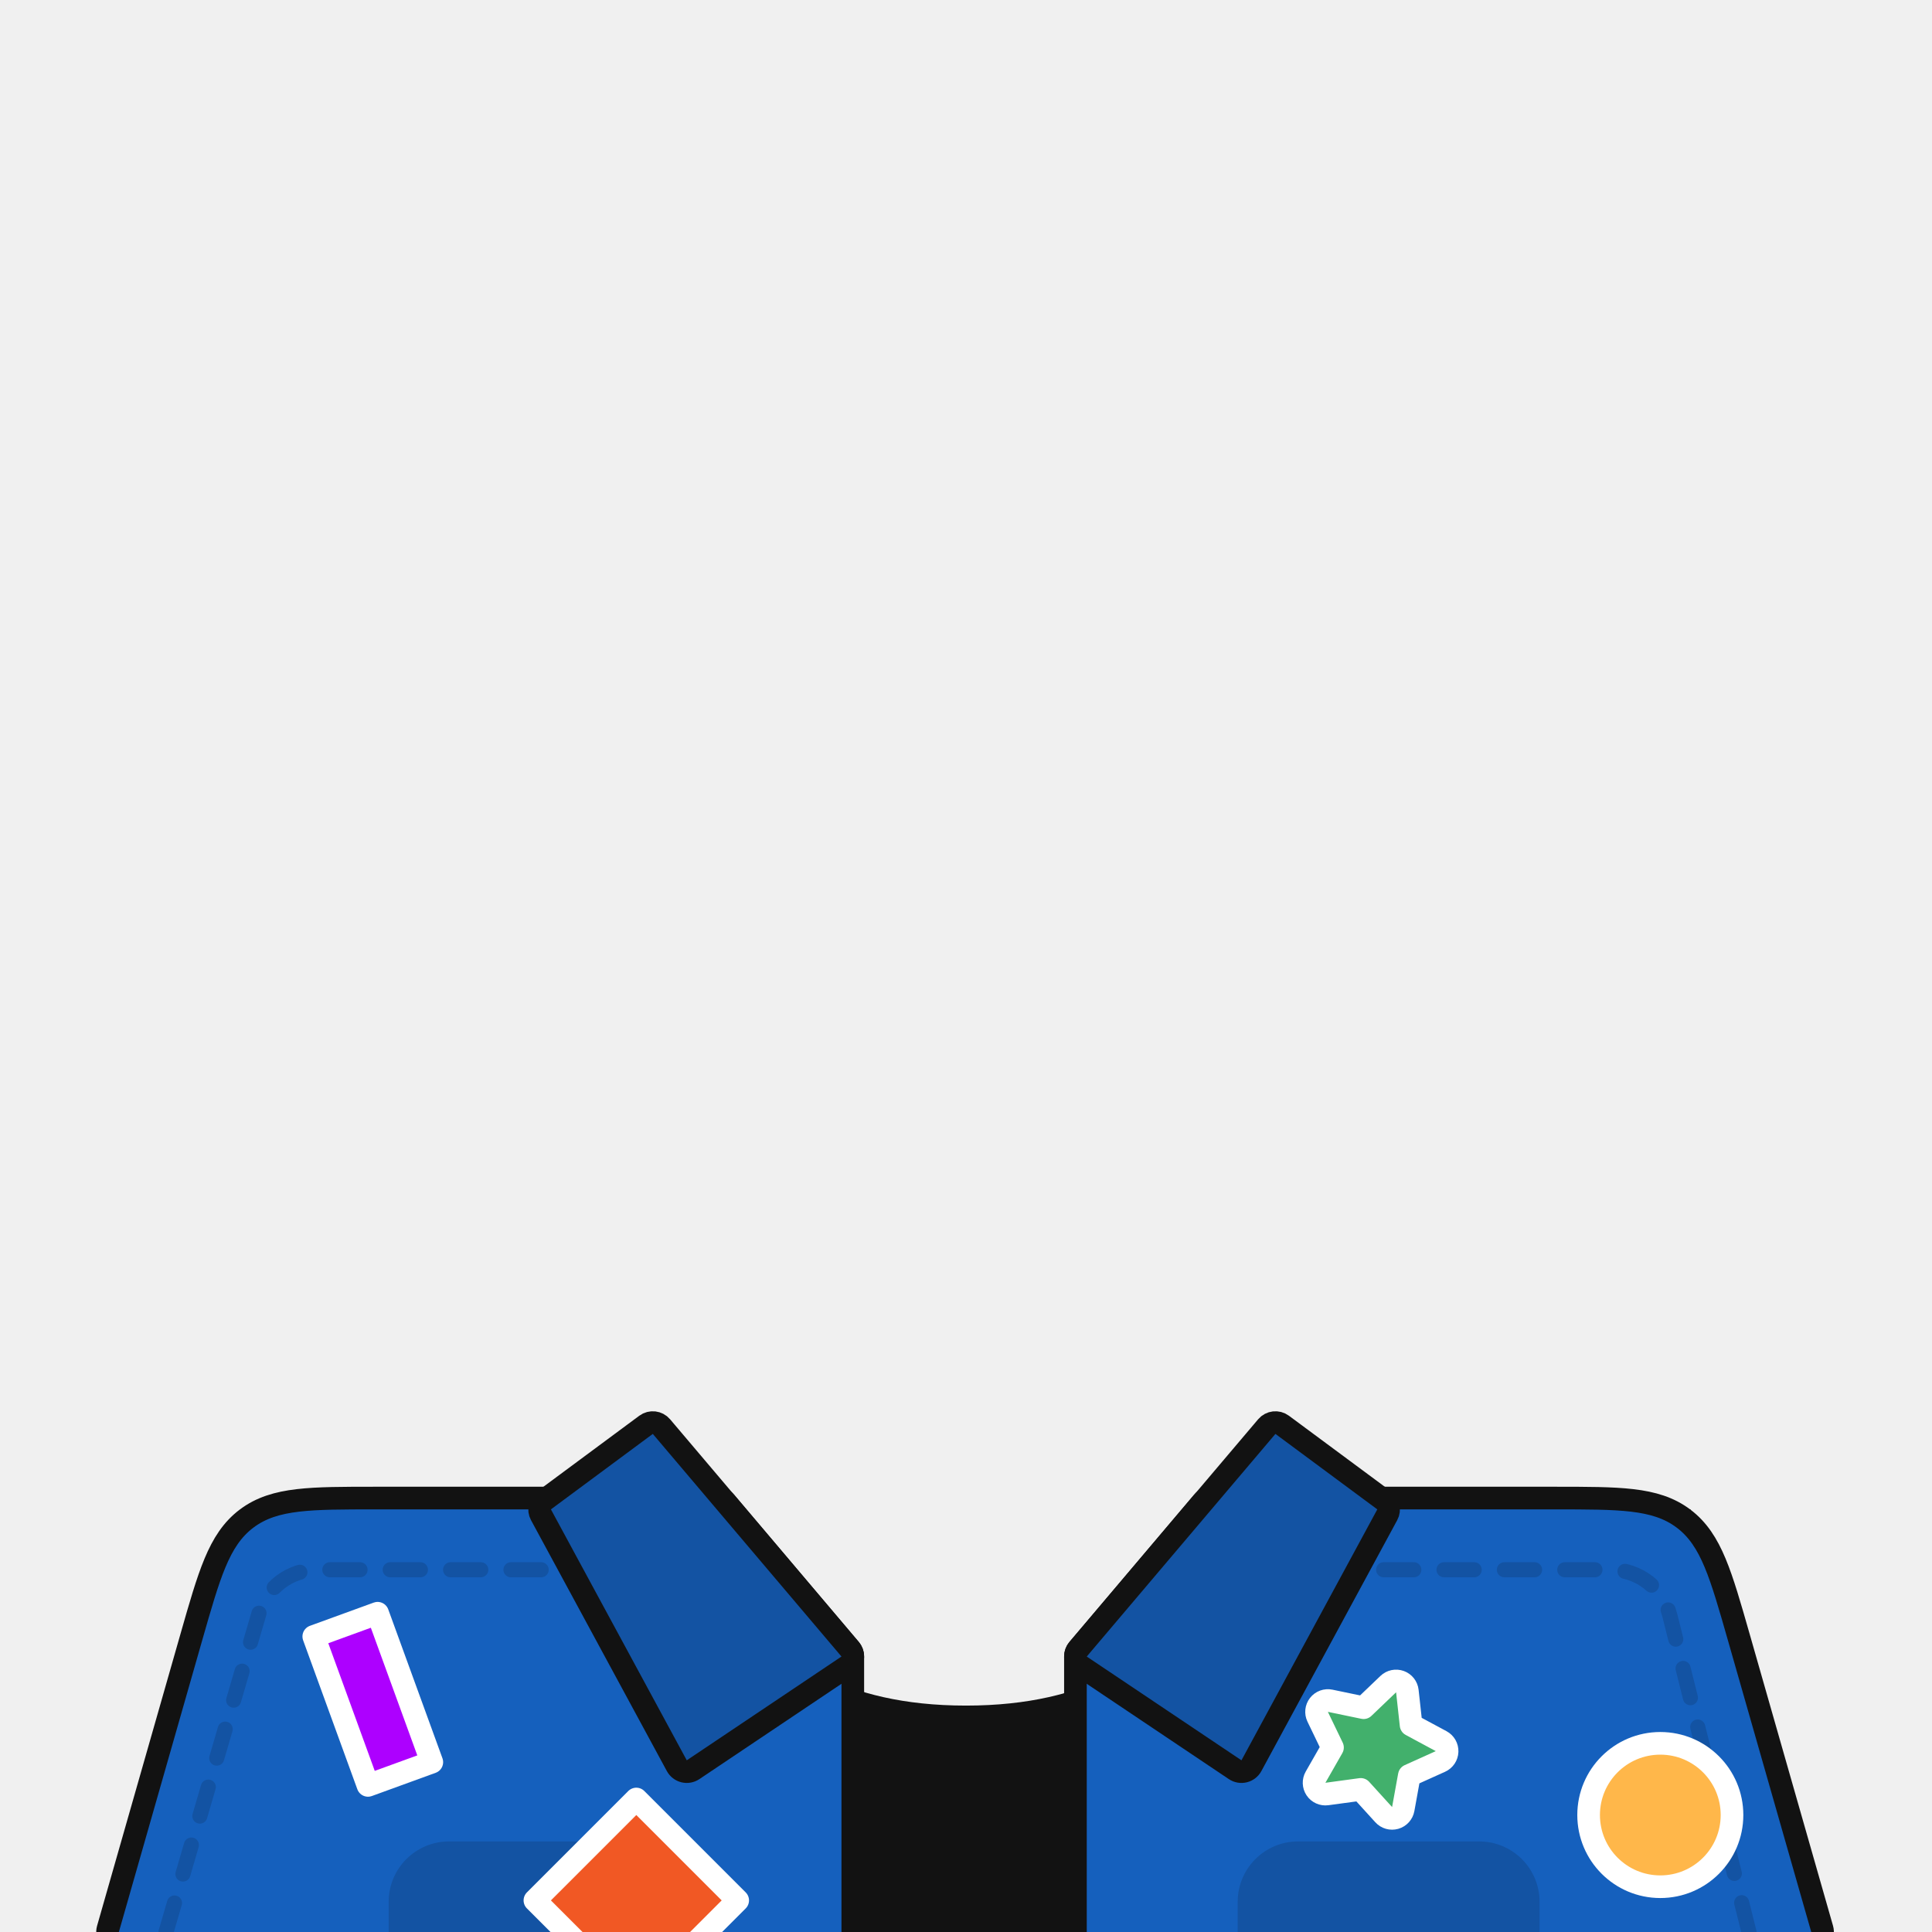
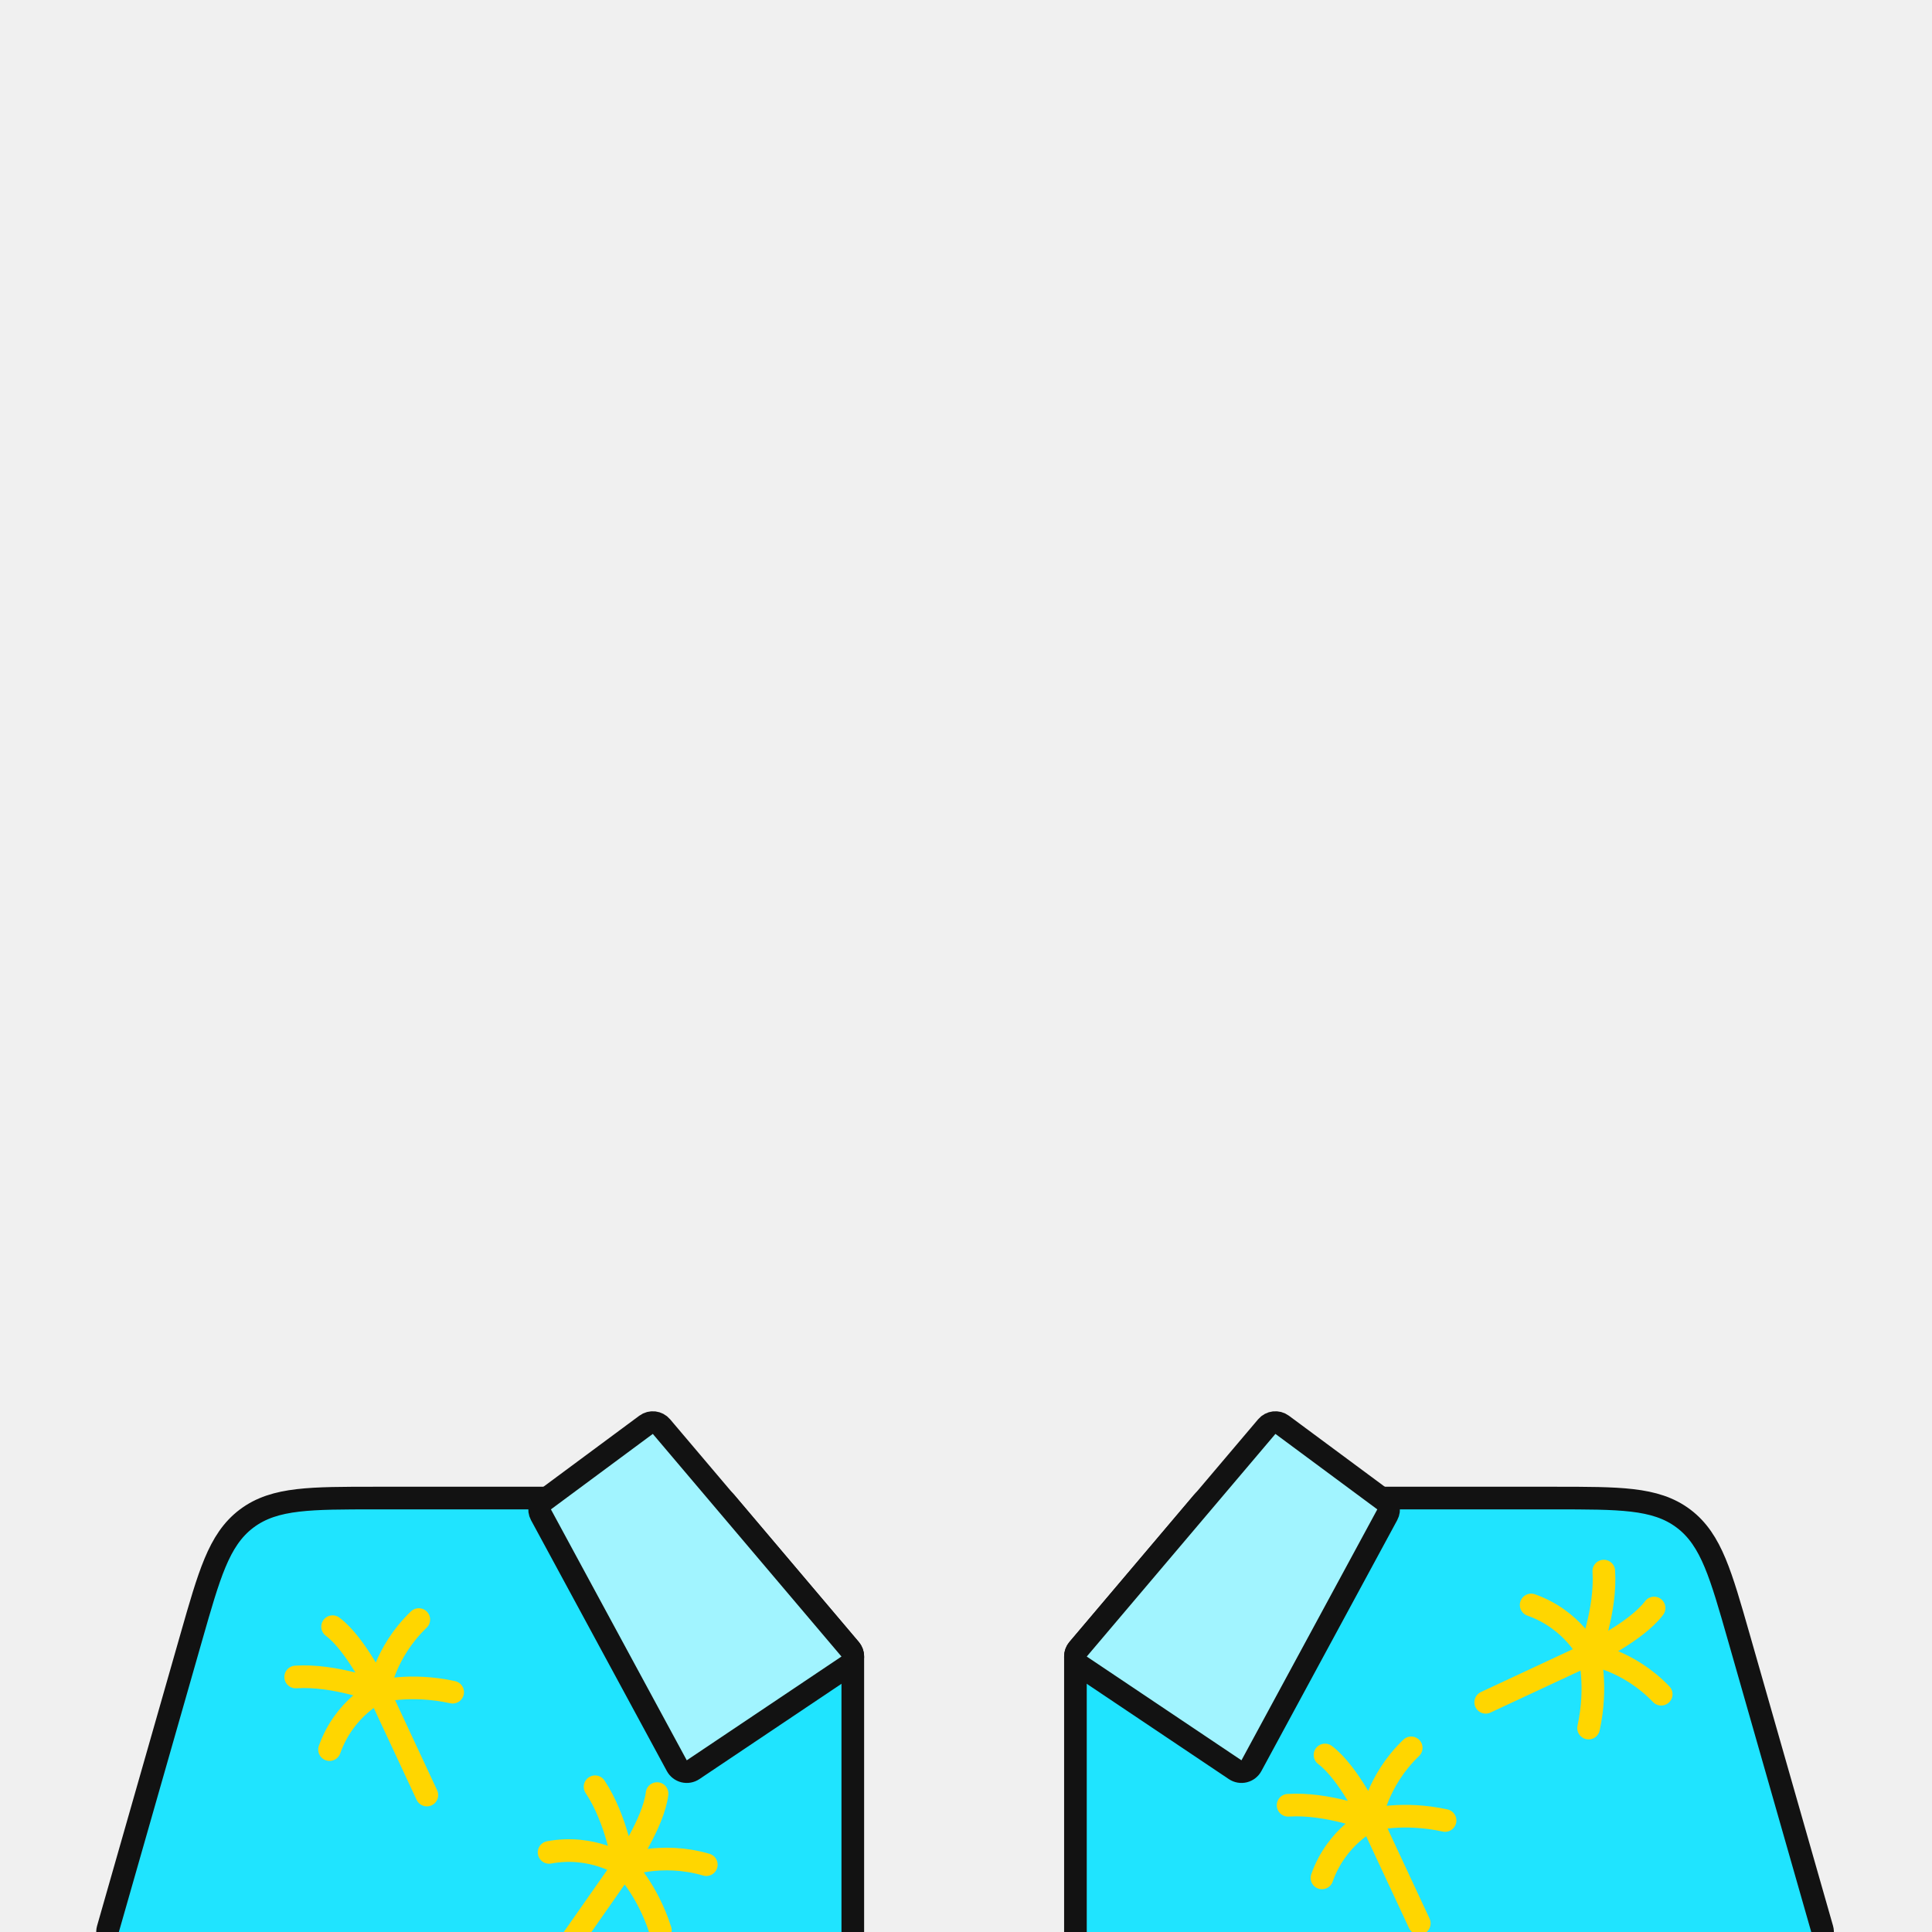
<svg xmlns="http://www.w3.org/2000/svg" width="512" height="512" viewBox="0 0 512 512" fill="none">
-   <g clip-path="url(#clip0_1672_5341)">
-     <path d="M64 400H188C188 400 190 452 256 452C322 452 324 400 324 400H448L480 512H32L64 400Z" fill="#121212" />
-     <path d="M192.29 398.062C191.72 397.389 190.882 397 190 397H99.707L99.512 397C90.963 397 84.283 397 78.95 397.625C73.498 398.265 69.133 399.586 65.344 402.445C61.555 405.303 59.085 409.136 56.972 414.203C54.906 419.16 53.071 425.583 50.722 433.803L50.669 433.989L28.615 511.176C28.357 512.081 28.538 513.055 29.105 513.807C29.672 514.558 30.559 515 31.5 515H223C224.657 515 226 513.657 226 512V439C226 438.29 225.748 437.604 225.29 437.062L192.29 398.062Z" fill="#1560BD" stroke="#121212" stroke-width="6" stroke-linejoin="round" />
-     <path d="M44 512L68.64 427.52C70.631 420.693 76.889 416 84 416H183.5" stroke="#1353A3" stroke-width="4" stroke-linecap="round" stroke-linejoin="round" stroke-dasharray="8 8" />
-     <path d="M318.709 398.062C319.279 397.389 320.117 397 320.999 397H411.793L411.987 397C420.536 397 427.216 397 432.549 397.625C438.002 398.265 442.366 399.586 446.155 402.445C449.945 405.303 452.414 409.136 454.527 414.203C456.594 419.159 458.429 425.582 460.777 433.802L460.831 433.989L482.885 511.176C483.143 512.081 482.962 513.055 482.395 513.807C481.828 514.558 480.941 515 480 515H287.999C286.342 515 284.999 513.657 284.999 512V439C284.999 438.29 285.251 437.604 285.709 437.062L318.709 398.062Z" fill="#1560BD" stroke="#121212" stroke-width="6" stroke-linejoin="round" />
-     <path d="M103 504C103 495.163 110.163 488 119 488H167C175.837 488 183 495.163 183 504V512H103V504Z" fill="#1353A3" />
-     <path d="M328 504C328 495.163 335.163 488 344 488H392C400.837 488 408 495.163 408 504V512H328V504Z" fill="#1353A3" />
-     <path d="M463.5 512L442.53 428.119C440.749 420.997 434.349 416 427.008 416H328" stroke="#1353A3" stroke-width="4" stroke-linecap="round" stroke-linejoin="round" stroke-dasharray="8 8" />
-     <path d="M224.671 441.491C225.38 441.016 225.853 440.26 225.971 439.414C226.089 438.568 225.841 437.712 225.289 437.06L175.289 378.06C174.267 376.855 172.484 376.648 171.214 377.589L144.214 397.589C143.014 398.478 142.651 400.115 143.362 401.428L179.362 467.928C179.764 468.671 180.461 469.21 181.281 469.413C182.102 469.615 182.969 469.462 183.671 468.991L224.671 441.491Z" fill="#1353A3" stroke="#121212" stroke-width="6" stroke-linejoin="round" />
-     <path d="M286.329 441.491C285.62 441.016 285.147 440.26 285.029 439.414C284.911 438.568 285.159 437.712 285.711 437.06L335.711 378.06C336.733 376.855 338.516 376.648 339.786 377.589L366.786 397.589C367.986 398.478 368.349 400.115 367.638 401.428L331.638 467.928C331.236 468.671 330.539 469.21 329.719 469.413C328.898 469.615 328.031 469.462 327.329 468.991L286.329 441.491Z" fill="#1353A3" stroke="#121212" stroke-width="6" stroke-linejoin="round" />
-     <circle cx="440" cy="481" r="19" fill="#FFB74A" stroke="white" stroke-width="6" stroke-linejoin="round" />
-     <rect x="141.757" y="503.627" width="38" height="38" transform="rotate(-45 141.757 503.627)" fill="#F15824" stroke="white" stroke-width="6" stroke-linejoin="round" />
-     <rect x="83.155" y="433.68" width="18" height="42" transform="rotate(-20 83.1549 433.68)" fill="#AD00FF" stroke="white" stroke-width="6" stroke-linejoin="round" />
-     <path d="M372.962 448.145C372.838 447.01 372.08 446.044 371.006 445.653C369.933 445.263 368.732 445.515 367.907 446.305L361.369 452.559L352.51 450.719C351.392 450.487 350.239 450.91 349.536 451.81C348.833 452.71 348.702 453.931 349.197 454.959L353.126 463.11L348.638 470.967C348.072 471.958 348.118 473.185 348.756 474.132C349.395 475.079 350.516 475.581 351.647 475.427L360.613 474.21L366.698 480.905C367.466 481.75 368.647 482.086 369.745 481.771C370.843 481.457 371.667 480.546 371.87 479.422L373.483 470.519L381.731 466.801C382.772 466.331 383.457 465.312 383.496 464.17C383.536 463.029 382.925 461.964 381.919 461.424L373.95 457.139L372.962 448.145Z" fill="#42B06C" stroke="white" stroke-width="6" stroke-linejoin="round" />
+   <g clip-path="url(#clip0_1672_5333)">
+     <path d="M192.29 398.062C191.72 397.389 190.882 397 190 397H99.707L99.512 397C90.963 397 84.283 397 78.95 397.625C73.498 398.265 69.133 399.586 65.344 402.445C61.555 405.303 59.085 409.136 56.972 414.203C54.906 419.16 53.071 425.583 50.722 433.803L50.669 433.989L28.615 511.176C28.357 512.081 28.538 513.055 29.105 513.807C29.672 514.558 30.559 515 31.5 515H223C224.657 515 226 513.657 226 512V439C226 438.29 225.748 437.604 225.29 437.062L192.29 398.062Z" fill="#1FE4FF" stroke="#121212" stroke-width="6" stroke-linejoin="round" />
+     <path d="M318.709 398.062C319.279 397.389 320.117 397 320.999 397H411.793L411.987 397C420.536 397 427.216 397 432.549 397.625C438.002 398.265 442.366 399.586 446.155 402.445C449.945 405.303 452.414 409.136 454.527 414.203C456.594 419.159 458.429 425.582 460.777 433.802L460.831 433.989L482.885 511.176C483.143 512.081 482.962 513.055 482.395 513.807C481.828 514.558 480.941 515 480 515H287.999C286.342 515 284.999 513.657 284.999 512V439C284.999 438.29 285.251 437.604 285.709 437.062L318.709 398.062Z" fill="#1FE4FF" stroke="#121212" stroke-width="6" stroke-linejoin="round" />
+     <path d="M224.671 441.491C225.38 441.016 225.853 440.26 225.971 439.414C226.089 438.568 225.841 437.712 225.289 437.06L175.289 378.06C174.267 376.855 172.484 376.648 171.214 377.589L144.214 397.589C143.014 398.478 142.651 400.115 143.362 401.428L179.362 467.928C179.764 468.671 180.461 469.21 181.281 469.413C182.102 469.615 182.969 469.462 183.671 468.991L224.671 441.491Z" fill="#A1F4FF" stroke="#121212" stroke-width="6" stroke-linejoin="round" />
+     <path d="M286.329 441.491C285.62 441.016 285.147 440.26 285.029 439.414C284.911 438.568 285.159 437.712 285.711 437.06L335.711 378.06C336.733 376.855 338.516 376.648 339.786 377.589L366.786 397.589C367.986 398.478 368.349 400.115 367.638 401.428L331.638 467.928C331.236 468.671 330.539 469.21 329.719 469.413C328.898 469.615 328.031 469.462 327.329 468.991L286.329 441.491Z" fill="#A1F4FF" stroke="#121212" stroke-width="6" stroke-linejoin="round" />
+     <path d="M100.34 448.288L113.126 475.708M100.34 448.288C100.34 448.288 91.277 452.514 87.333 463.662M100.34 448.288C100.34 448.288 108.723 445.984 119.96 448.447M100.34 448.288C100.34 448.288 101.83 437.963 110.985 429.201M100.34 448.288C100.34 448.288 88.76 443.737 78.358 444.415M100.34 448.288C100.34 448.288 94.443 435.811 88.141 431.086" stroke="#FFD600" stroke-width="6" stroke-linecap="round" stroke-linejoin="round" />
+     <path d="M363.34 482.288L376.126 509.708M363.34 482.288C363.34 482.288 354.277 486.514 350.333 497.662M363.34 482.288C363.34 482.288 371.723 479.984 382.96 482.448M363.34 482.288C363.34 482.288 364.83 471.964 373.985 463.201M363.34 482.288C363.34 482.288 351.76 477.737 341.358 478.415M363.34 482.288C363.34 482.288 357.443 469.811 351.141 465.086" stroke="#FFD600" stroke-width="6" stroke-linecap="round" stroke-linejoin="round" />
+     <path d="M165.332 494.482L147.978 519.265M165.332 494.482C165.332 494.482 157.14 488.746 145.514 490.904M165.332 494.482C165.332 494.482 171.519 500.59 175.003 511.553M165.332 494.482C165.332 494.482 175.018 490.611 187.184 494.157M165.332 494.482C165.332 494.482 163.483 482.178 157.695 473.509M165.332 494.482C165.332 494.482 173.188 483.137 174.13 475.317" stroke="#FFD600" stroke-width="6" stroke-linecap="round" stroke-linejoin="round" />
+     <path d="M421.149 438.34L393.729 451.126M421.149 438.34C421.149 438.34 416.923 429.277 405.775 425.333M421.149 438.34C421.149 438.34 423.453 446.723 420.989 457.96M421.149 438.34C421.149 438.34 431.473 439.83 440.236 448.985M421.149 438.34C421.149 438.34 425.7 426.76 425.022 416.358M421.149 438.34C421.149 438.34 433.626 432.443 438.351 426.141" stroke="#FFD600" stroke-width="6" stroke-linecap="round" stroke-linejoin="round" />
  </g>
  <defs>
-     <clipPath id="clip0_1672_5341">
+     <clipPath id="clip0_1672_5333">
      <rect width="512" height="512" fill="white" />
    </clipPath>
  </defs>
</svg>
